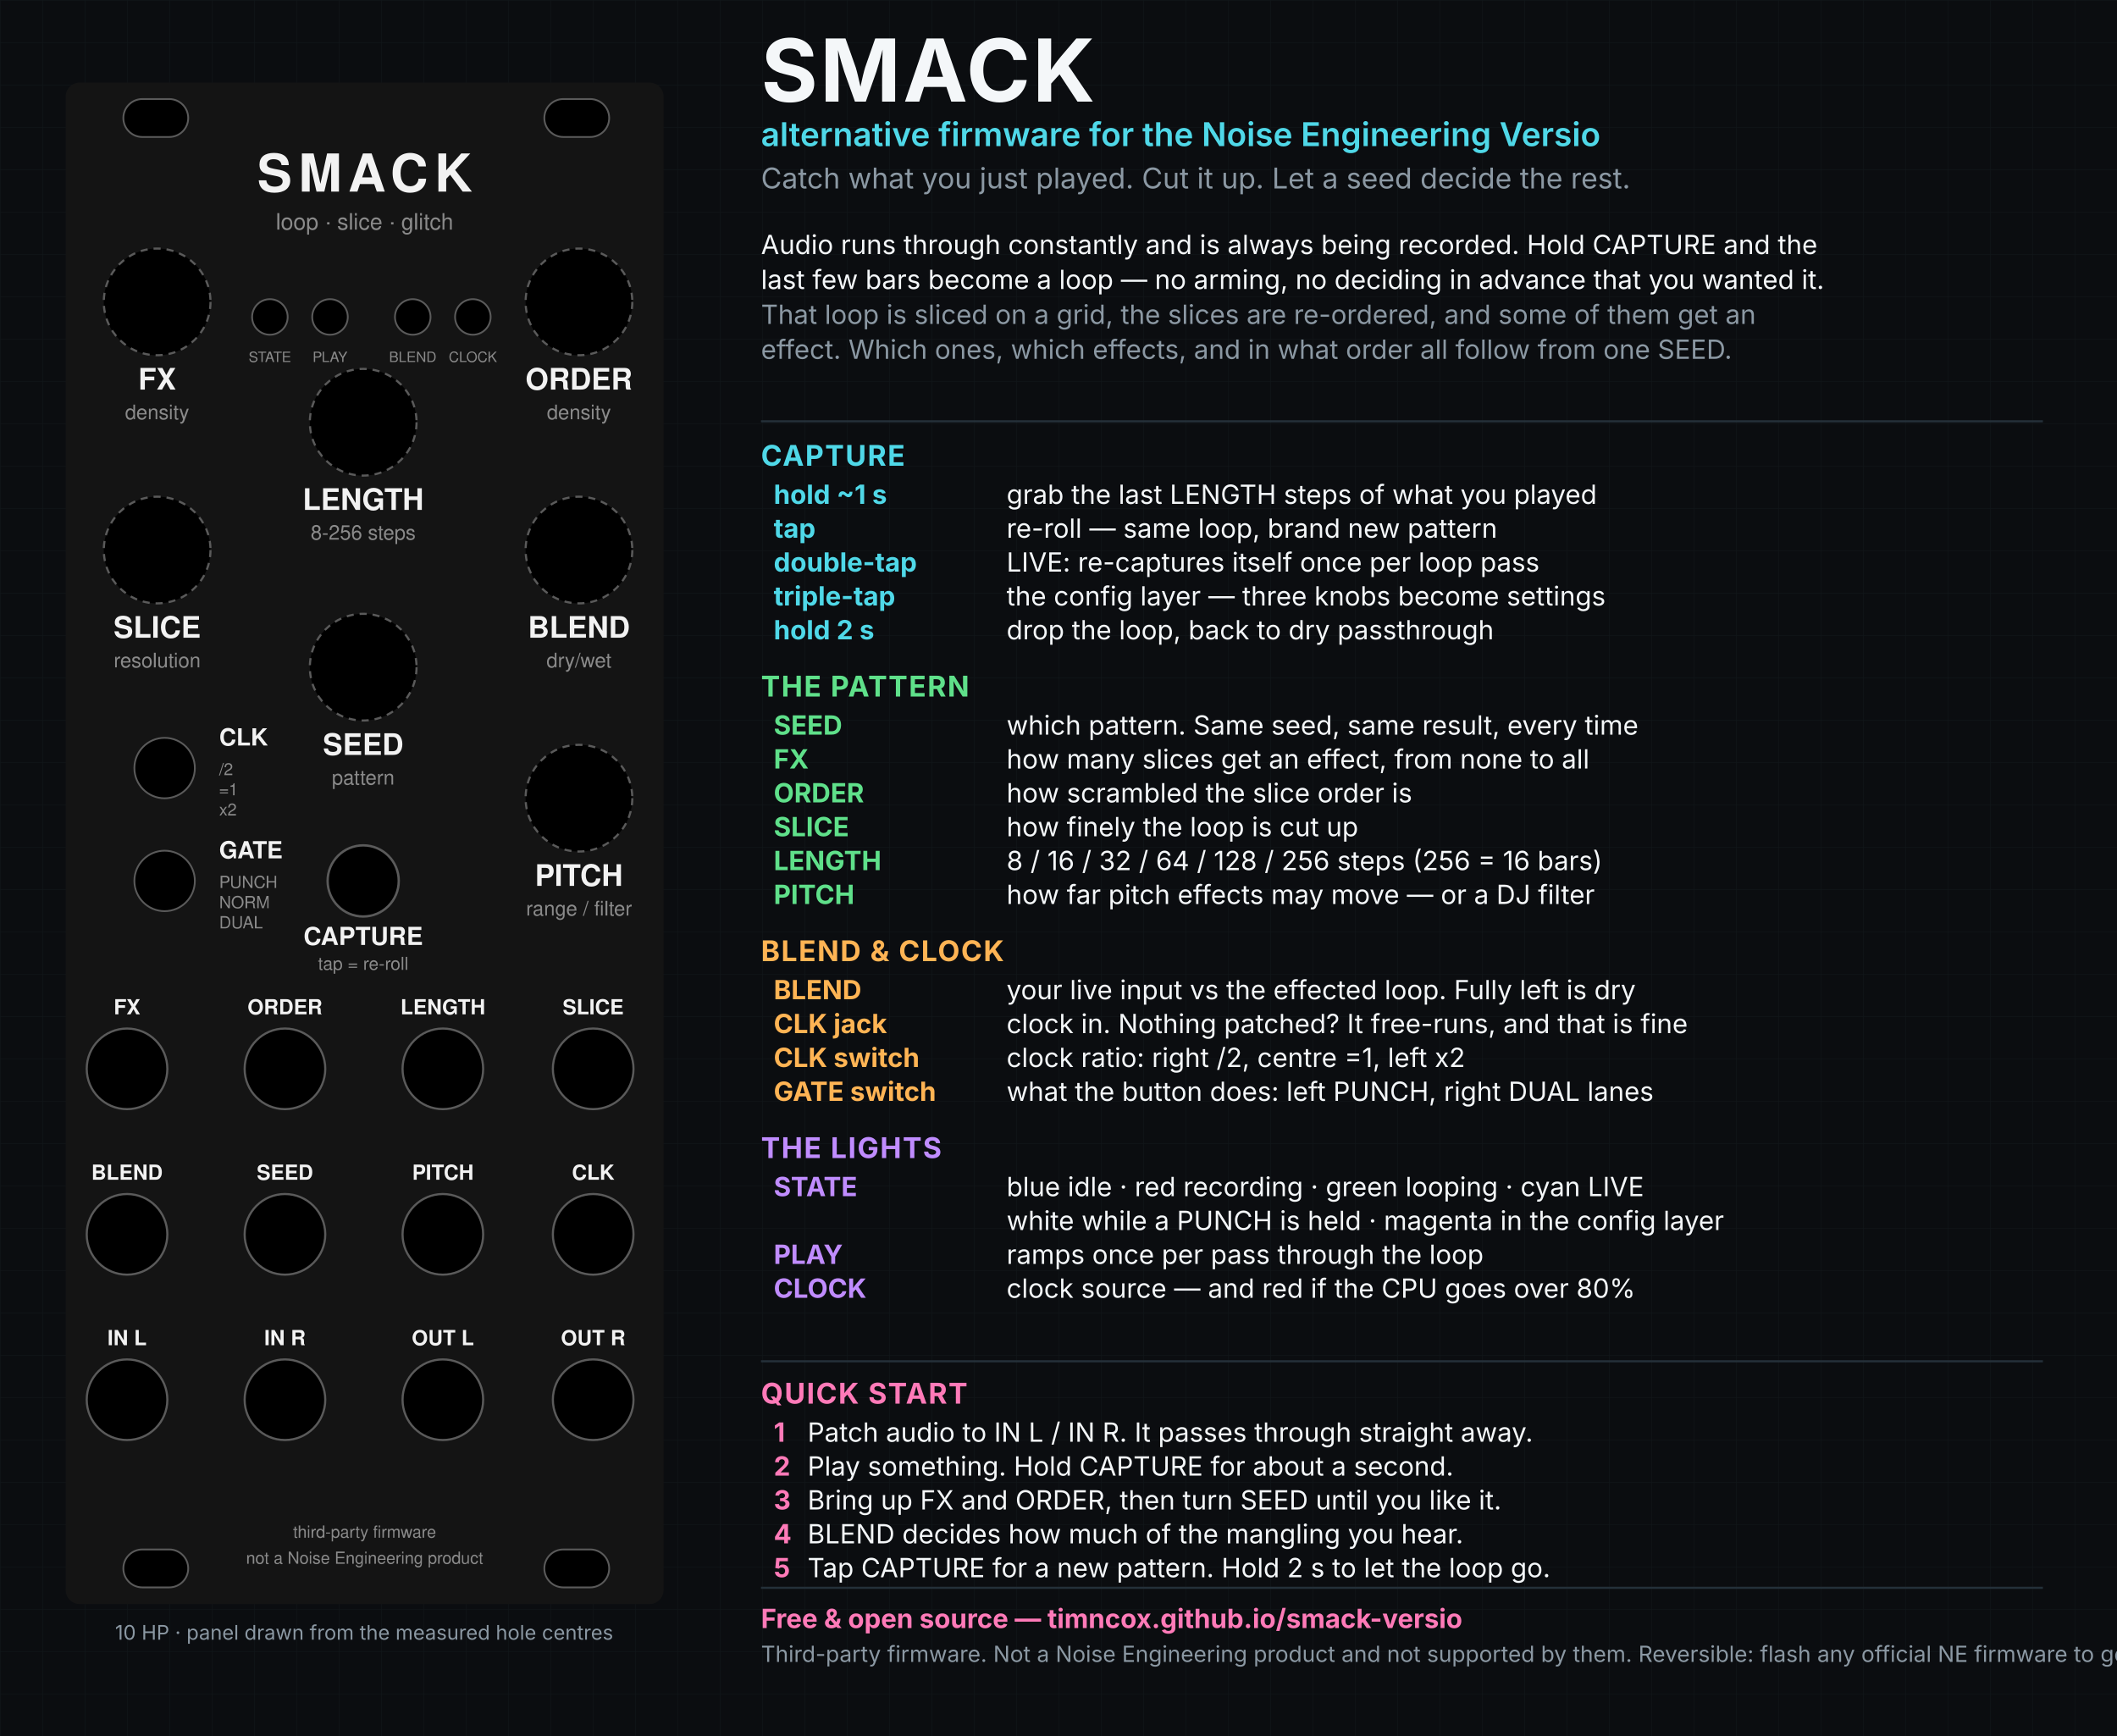
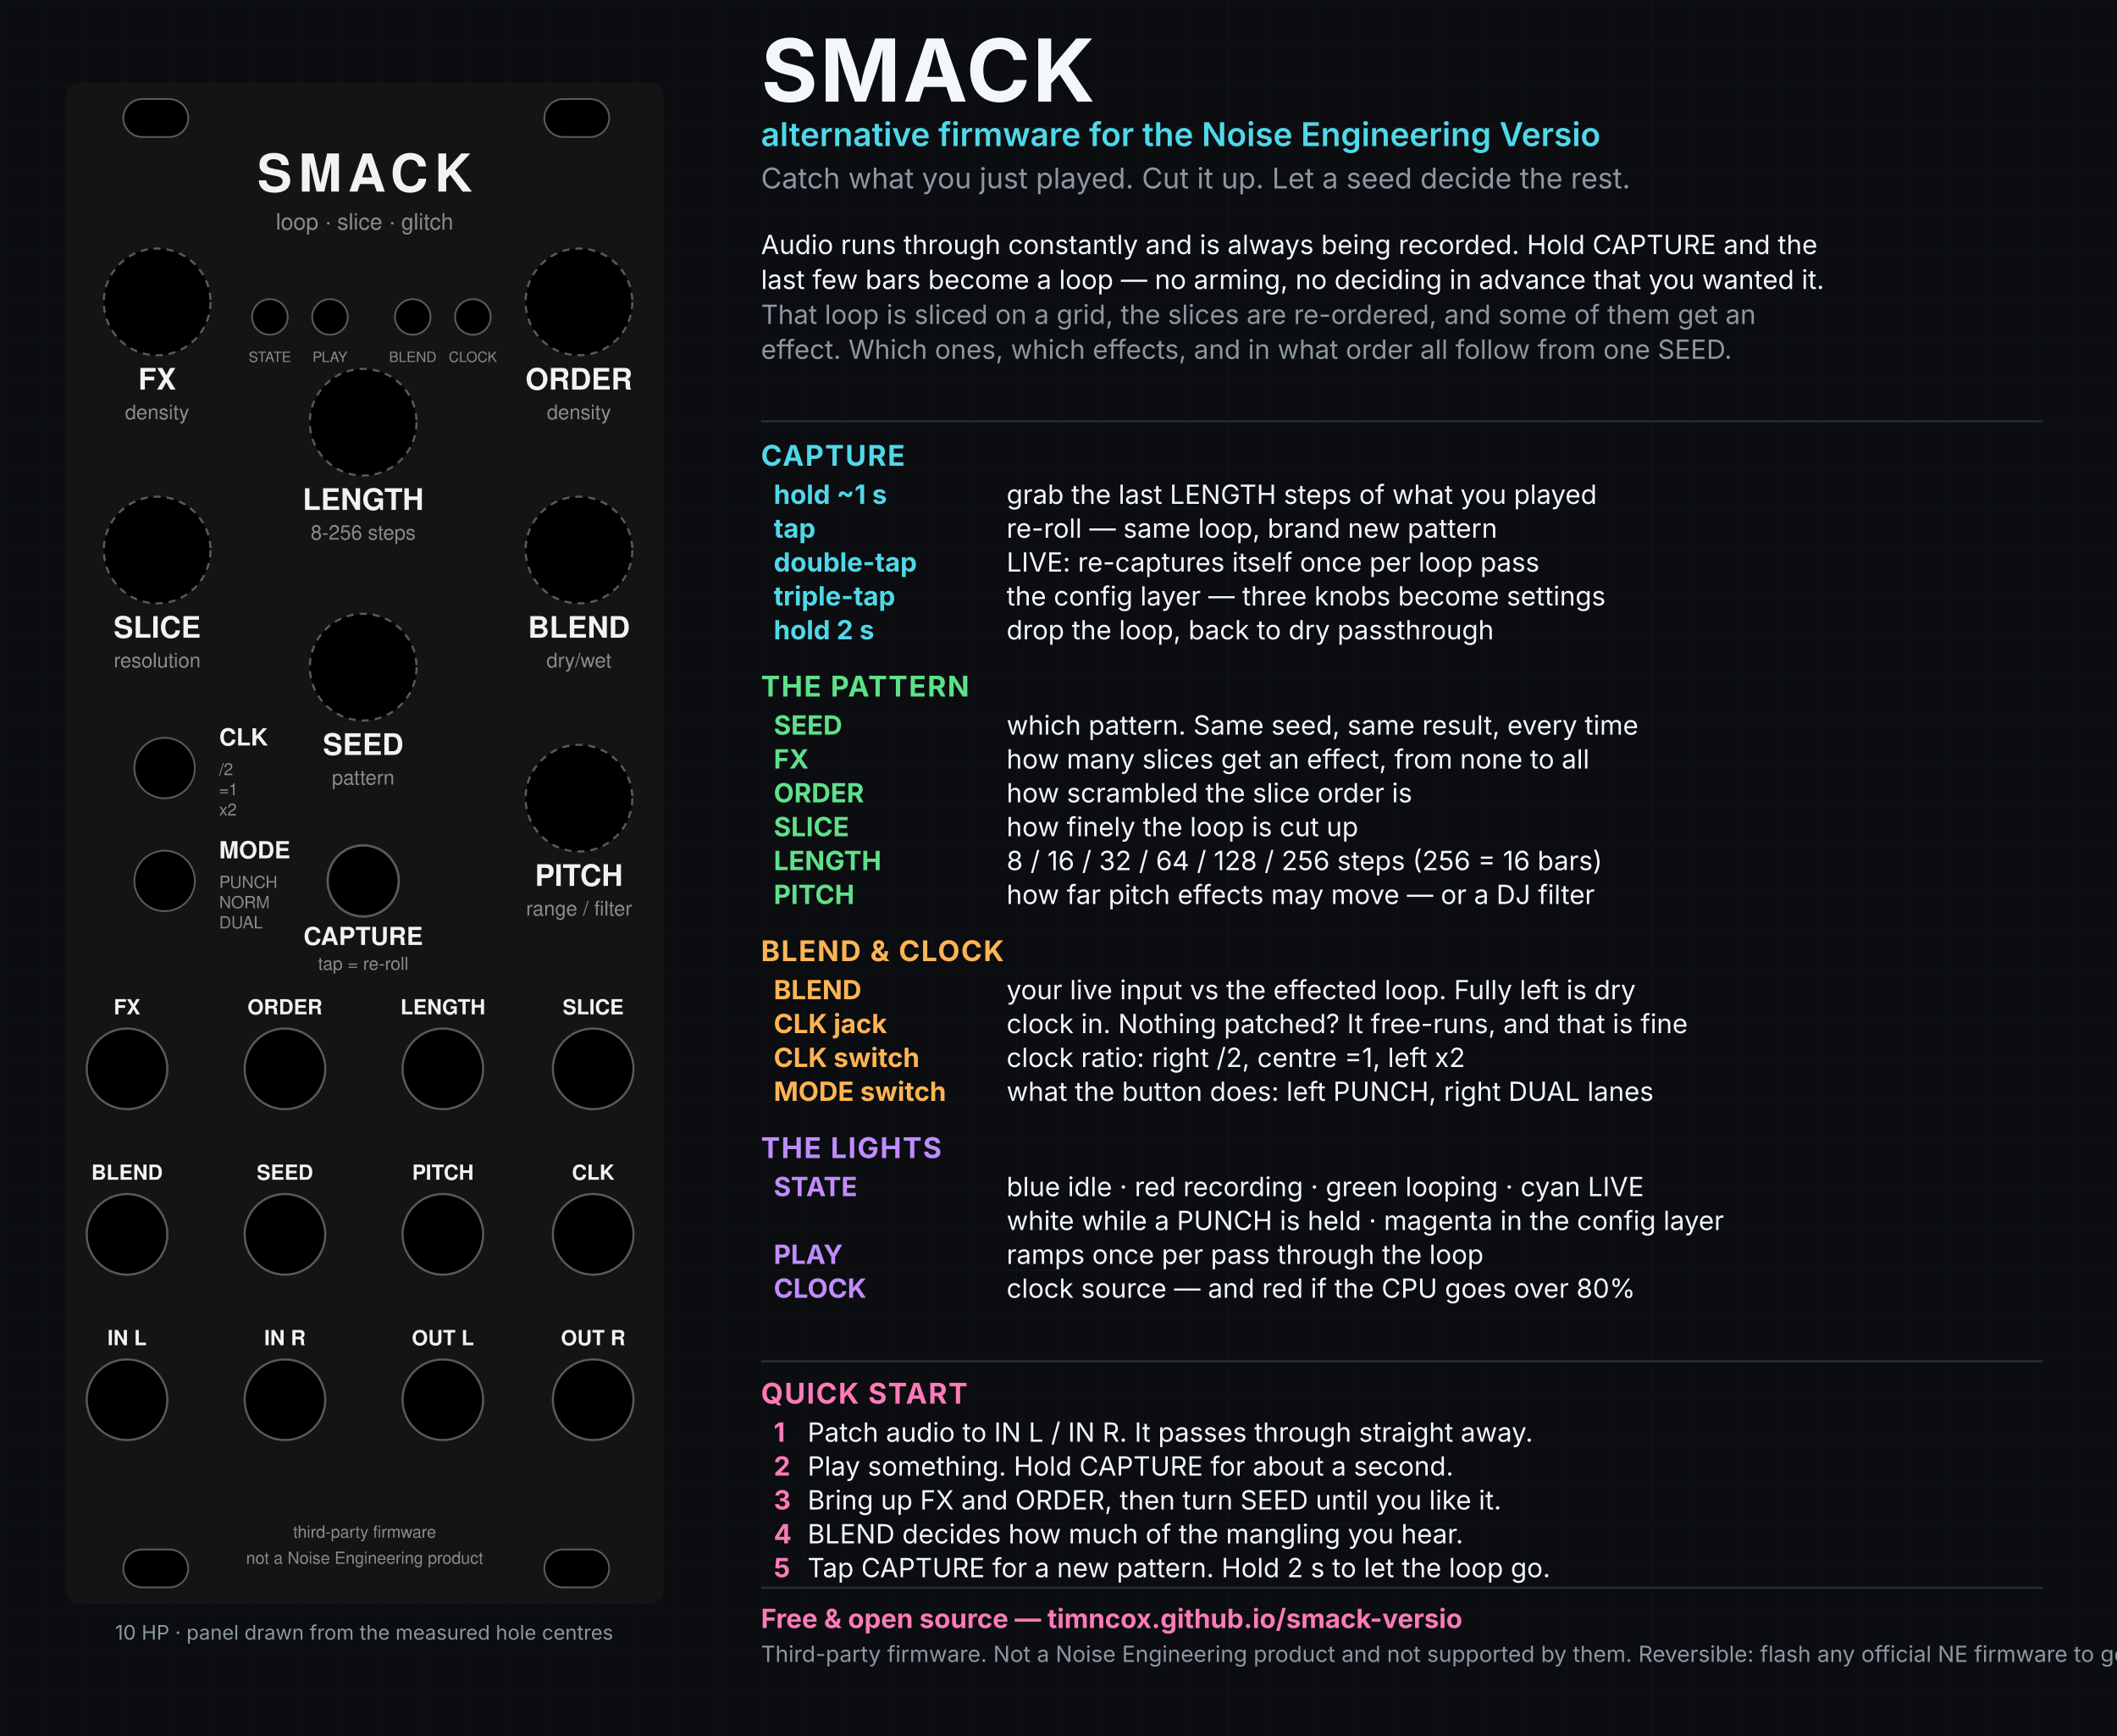
<svg xmlns="http://www.w3.org/2000/svg" width="2000" height="1640" viewBox="0 0 2000 1640" font-family="Inter, Helvetica Neue, Helvetica, Arial, sans-serif">
  <rect width="2000" height="1640" fill="#0b0d10" />
  <defs>
    <pattern id="g" width="40" height="40" patternUnits="userSpaceOnUse">
      <path d="M40 0H0V40" fill="none" stroke="#7fd0e0" stroke-opacity="0.05" stroke-width="1" />
    </pattern>
  </defs>
  <rect width="2000" height="1640" fill="url(#g)" />
  <g transform="translate(62,78) scale(11.2)">
    <rect x="0" y="0" width="50.44" height="128.34" rx="1.2" fill="#141414" />
    <rect x="4.87" y="1.39" width="5.47" height="3.2" rx="1.60" fill="#000000" stroke="#5a5a5a" stroke-width="0.15" />
    <rect x="40.38" y="1.39" width="5.47" height="3.2" rx="1.60" fill="#000000" stroke="#5a5a5a" stroke-width="0.15" />
    <rect x="4.87" y="123.73" width="5.47" height="3.2" rx="1.60" fill="#000000" stroke="#5a5a5a" stroke-width="0.15" />
    <rect x="40.38" y="123.73" width="5.47" height="3.2" rx="1.60" fill="#000000" stroke="#5a5a5a" stroke-width="0.15" />
    <text x="25.22" y="9.20" font-family="Helvetica, Arial, sans-serif" font-size="4.4" font-weight="bold" fill="#f2f2f2" text-anchor="middle" letter-spacing="0.55">SMACK</text>
    <text x="25.22" y="12.40" font-family="Helvetica, Arial, sans-serif" font-size="1.9" font-weight="normal" fill="#8a8a8a" text-anchor="middle">loop · slice · glitch</text>
    <circle cx="17.23" cy="19.77" r="1.50" fill="#000000" stroke="#5a5a5a" stroke-width="0.15" />
    <text x="17.23" y="23.57" font-family="Helvetica, Arial, sans-serif" font-size="1.2" font-weight="normal" fill="#8a8a8a" text-anchor="middle">STATE</text>
    <circle cx="22.30" cy="19.77" r="1.50" fill="#000000" stroke="#5a5a5a" stroke-width="0.15" />
    <text x="22.30" y="23.57" font-family="Helvetica, Arial, sans-serif" font-size="1.2" font-weight="normal" fill="#8a8a8a" text-anchor="middle">PLAY</text>
    <circle cx="29.28" cy="19.77" r="1.50" fill="#000000" stroke="#5a5a5a" stroke-width="0.15" />
    <text x="29.28" y="23.57" font-family="Helvetica, Arial, sans-serif" font-size="1.2" font-weight="normal" fill="#8a8a8a" text-anchor="middle">BLEND</text>
    <circle cx="34.35" cy="19.77" r="1.50" fill="#000000" stroke="#5a5a5a" stroke-width="0.15" />
    <text x="34.35" y="23.57" font-family="Helvetica, Arial, sans-serif" font-size="1.2" font-weight="normal" fill="#8a8a8a" text-anchor="middle">CLOCK</text>
    <circle cx="7.72" cy="18.50" r="4.50" fill="#000000" stroke="#5a5a5a" stroke-width="0.18" stroke-dasharray="0.6 0.5" />
    <text x="7.72" y="25.90" font-family="Helvetica, Arial, sans-serif" font-size="2.5" font-weight="bold" fill="#f2f2f2" text-anchor="middle">FX</text>
    <text x="7.72" y="28.40" font-family="Helvetica, Arial, sans-serif" font-size="1.7" font-weight="normal" fill="#8a8a8a" text-anchor="middle">density</text>
    <circle cx="43.30" cy="18.50" r="4.50" fill="#000000" stroke="#5a5a5a" stroke-width="0.18" stroke-dasharray="0.6 0.5" />
    <text x="43.30" y="25.90" font-family="Helvetica, Arial, sans-serif" font-size="2.5" font-weight="bold" fill="#f2f2f2" text-anchor="middle">ORDER</text>
    <text x="43.30" y="28.40" font-family="Helvetica, Arial, sans-serif" font-size="1.7" font-weight="normal" fill="#8a8a8a" text-anchor="middle">density</text>
    <circle cx="25.10" cy="28.65" r="4.50" fill="#000000" stroke="#5a5a5a" stroke-width="0.18" stroke-dasharray="0.6 0.5" />
    <text x="25.10" y="36.05" font-family="Helvetica, Arial, sans-serif" font-size="2.5" font-weight="bold" fill="#f2f2f2" text-anchor="middle">LENGTH</text>
    <text x="25.10" y="38.55" font-family="Helvetica, Arial, sans-serif" font-size="1.7" font-weight="normal" fill="#8a8a8a" text-anchor="middle">8-256 steps</text>
    <circle cx="7.72" cy="39.43" r="4.50" fill="#000000" stroke="#5a5a5a" stroke-width="0.18" stroke-dasharray="0.6 0.5" />
    <text x="7.72" y="46.83" font-family="Helvetica, Arial, sans-serif" font-size="2.5" font-weight="bold" fill="#f2f2f2" text-anchor="middle">SLICE</text>
    <text x="7.72" y="49.33" font-family="Helvetica, Arial, sans-serif" font-size="1.7" font-weight="normal" fill="#8a8a8a" text-anchor="middle">resolution</text>
    <circle cx="43.30" cy="39.43" r="4.50" fill="#000000" stroke="#5a5a5a" stroke-width="0.18" stroke-dasharray="0.6 0.5" />
    <text x="43.30" y="46.83" font-family="Helvetica, Arial, sans-serif" font-size="2.5" font-weight="bold" fill="#f2f2f2" text-anchor="middle">BLEND</text>
    <text x="43.30" y="49.33" font-family="Helvetica, Arial, sans-serif" font-size="1.7" font-weight="normal" fill="#8a8a8a" text-anchor="middle">dry/wet</text>
    <circle cx="25.10" cy="49.31" r="4.50" fill="#000000" stroke="#5a5a5a" stroke-width="0.18" stroke-dasharray="0.6 0.5" />
    <text x="25.10" y="56.71" font-family="Helvetica, Arial, sans-serif" font-size="2.5" font-weight="bold" fill="#f2f2f2" text-anchor="middle">SEED</text>
    <text x="25.10" y="59.21" font-family="Helvetica, Arial, sans-serif" font-size="1.7" font-weight="normal" fill="#8a8a8a" text-anchor="middle">pattern</text>
    <circle cx="43.30" cy="60.36" r="4.50" fill="#000000" stroke="#5a5a5a" stroke-width="0.18" stroke-dasharray="0.6 0.5" />
    <text x="43.30" y="67.76" font-family="Helvetica, Arial, sans-serif" font-size="2.5" font-weight="bold" fill="#f2f2f2" text-anchor="middle">PITCH</text>
    <text x="43.30" y="70.26" font-family="Helvetica, Arial, sans-serif" font-size="1.7" font-weight="normal" fill="#8a8a8a" text-anchor="middle">range / filter</text>
    <circle cx="8.35" cy="57.82" r="2.55" fill="#000000" stroke="#5a5a5a" stroke-width="0.15" />
    <text x="12.95" y="55.92" font-family="Helvetica, Arial, sans-serif" font-size="2.0" font-weight="bold" fill="#f2f2f2" text-anchor="start">CLK</text>
    <text x="12.95" y="58.42" font-family="Helvetica, Arial, sans-serif" font-size="1.4" font-weight="normal" fill="#8a8a8a" text-anchor="start">/2</text>
    <text x="12.95" y="60.12" font-family="Helvetica, Arial, sans-serif" font-size="1.4" font-weight="normal" fill="#8a8a8a" text-anchor="start">=1</text>
    <text x="12.95" y="61.82" font-family="Helvetica, Arial, sans-serif" font-size="1.4" font-weight="normal" fill="#8a8a8a" text-anchor="start">x2</text>
    <circle cx="8.35" cy="67.34" r="2.55" fill="#000000" stroke="#5a5a5a" stroke-width="0.15" />
-     <text x="12.95" y="65.44" font-family="Helvetica, Arial, sans-serif" font-size="2.0" font-weight="bold" fill="#f2f2f2" text-anchor="start">GATE</text>
+     <text x="12.95" y="65.44" font-family="Helvetica, Arial, sans-serif" font-size="2.0" font-weight="bold" fill="#f2f2f2" text-anchor="start">MODE</text>
    <text x="12.95" y="67.94" font-family="Helvetica, Arial, sans-serif" font-size="1.4" font-weight="normal" fill="#8a8a8a" text-anchor="start">PUNCH</text>
    <text x="12.95" y="69.64" font-family="Helvetica, Arial, sans-serif" font-size="1.4" font-weight="normal" fill="#8a8a8a" text-anchor="start">NORM</text>
    <text x="12.95" y="71.34" font-family="Helvetica, Arial, sans-serif" font-size="1.4" font-weight="normal" fill="#8a8a8a" text-anchor="start">DUAL</text>
    <circle cx="25.10" cy="67.34" r="3.00" fill="#000000" stroke="#5a5a5a" stroke-width="0.2" />
    <text x="25.10" y="72.74" font-family="Helvetica, Arial, sans-serif" font-size="2.1" font-weight="bold" fill="#f2f2f2" text-anchor="middle">CAPTURE</text>
    <text x="25.10" y="74.84" font-family="Helvetica, Arial, sans-serif" font-size="1.5" font-weight="normal" fill="#8a8a8a" text-anchor="middle">tap = re-roll</text>
    <circle cx="5.18" cy="83.19" r="3.40" fill="#000000" stroke="#5a5a5a" stroke-width="0.18" />
    <text x="5.18" y="78.59" font-family="Helvetica, Arial, sans-serif" font-size="1.75" font-weight="bold" fill="#f2f2f2" text-anchor="middle">FX</text>
    <circle cx="18.50" cy="83.19" r="3.40" fill="#000000" stroke="#5a5a5a" stroke-width="0.18" />
    <text x="18.50" y="78.59" font-family="Helvetica, Arial, sans-serif" font-size="1.75" font-weight="bold" fill="#f2f2f2" text-anchor="middle">ORDER</text>
    <circle cx="31.82" cy="83.19" r="3.40" fill="#000000" stroke="#5a5a5a" stroke-width="0.18" />
    <text x="31.82" y="78.59" font-family="Helvetica, Arial, sans-serif" font-size="1.75" font-weight="bold" fill="#f2f2f2" text-anchor="middle">LENGTH</text>
    <circle cx="44.50" cy="83.19" r="3.40" fill="#000000" stroke="#5a5a5a" stroke-width="0.18" />
    <text x="44.50" y="78.59" font-family="Helvetica, Arial, sans-serif" font-size="1.75" font-weight="bold" fill="#f2f2f2" text-anchor="middle">SLICE</text>
    <circle cx="5.18" cy="97.15" r="3.40" fill="#000000" stroke="#5a5a5a" stroke-width="0.18" />
    <text x="5.18" y="92.55" font-family="Helvetica, Arial, sans-serif" font-size="1.75" font-weight="bold" fill="#f2f2f2" text-anchor="middle">BLEND</text>
    <circle cx="18.50" cy="97.15" r="3.40" fill="#000000" stroke="#5a5a5a" stroke-width="0.18" />
    <text x="18.50" y="92.55" font-family="Helvetica, Arial, sans-serif" font-size="1.75" font-weight="bold" fill="#f2f2f2" text-anchor="middle">SEED</text>
    <circle cx="31.82" cy="97.15" r="3.40" fill="#000000" stroke="#5a5a5a" stroke-width="0.18" />
    <text x="31.82" y="92.55" font-family="Helvetica, Arial, sans-serif" font-size="1.75" font-weight="bold" fill="#f2f2f2" text-anchor="middle">PITCH</text>
    <circle cx="44.50" cy="97.15" r="3.40" fill="#000000" stroke="#5a5a5a" stroke-width="0.18" />
    <text x="44.50" y="92.55" font-family="Helvetica, Arial, sans-serif" font-size="1.75" font-weight="bold" fill="#f2f2f2" text-anchor="middle">CLK</text>
    <circle cx="5.18" cy="111.10" r="3.40" fill="#000000" stroke="#5a5a5a" stroke-width="0.18" />
    <text x="5.18" y="106.50" font-family="Helvetica, Arial, sans-serif" font-size="1.75" font-weight="bold" fill="#f2f2f2" text-anchor="middle">IN L</text>
    <circle cx="18.50" cy="111.10" r="3.40" fill="#000000" stroke="#5a5a5a" stroke-width="0.18" />
    <text x="18.50" y="106.50" font-family="Helvetica, Arial, sans-serif" font-size="1.75" font-weight="bold" fill="#f2f2f2" text-anchor="middle">IN R</text>
    <circle cx="31.82" cy="111.10" r="3.40" fill="#000000" stroke="#5a5a5a" stroke-width="0.18" />
    <text x="31.82" y="106.50" font-family="Helvetica, Arial, sans-serif" font-size="1.75" font-weight="bold" fill="#f2f2f2" text-anchor="middle">OUT L</text>
    <circle cx="44.50" cy="111.10" r="3.40" fill="#000000" stroke="#5a5a5a" stroke-width="0.18" />
    <text x="44.50" y="106.50" font-family="Helvetica, Arial, sans-serif" font-size="1.75" font-weight="bold" fill="#f2f2f2" text-anchor="middle">OUT R</text>
    <text x="25.22" y="122.74" font-family="Helvetica, Arial, sans-serif" font-size="1.4" font-weight="normal" fill="#8a8a8a" text-anchor="middle">third-party firmware</text>
    <text x="25.22" y="124.94" font-family="Helvetica, Arial, sans-serif" font-size="1.4" font-weight="normal" fill="#8a8a8a" text-anchor="middle">not a Noise Engineering product</text>
  </g>
  <text x="344" y="1549" font-size="19" fill="#8b98a3" text-anchor="middle">10 HP · panel drawn from the measured hole centres</text>
  <text x="718.928" y="96" font-size="82" font-weight="700" fill="#f4f7f9" letter-spacing="2">SMACK</text>
  <text x="718.928" y="138" font-size="31" fill="#4fd8e8" font-weight="600">alternative firmware for the Noise Engineering Versio</text>
  <text x="718.928" y="178" font-size="27" fill="#8b98a3">Catch what you just played. Cut it up. Let a seed decide the rest.</text>
  <text x="718.928" y="240" font-size="25" fill="#f4f7f9">Audio runs through constantly and is always being recorded. Hold CAPTURE and the</text>
  <text x="718.928" y="273" font-size="25" fill="#f4f7f9">last few bars become a loop — no arming, no deciding in advance that you wanted it.</text>
  <text x="718.928" y="306" font-size="25" fill="#8b98a3">That loop is sliced on a grid, the slices are re-ordered, and some of them get an</text>
  <text x="718.928" y="339" font-size="25" fill="#8b98a3">effect. Which ones, which effects, and in what order all follow from one SEED.</text>
  <line x1="718.928" y1="398" x2="1930" y2="398" stroke="#243039" stroke-width="2" />
  <text x="718.928" y="440" font-size="27" font-weight="700" fill="#4fd8e8" letter-spacing="1.2">CAPTURE</text>
  <text x="730.928" y="476" font-size="25" font-weight="700" fill="#4fd8e8">hold ~1 s</text>
  <text x="950.928" y="476" font-size="25" fill="#f4f7f9">grab the last LENGTH steps of what you played</text>
  <text x="730.928" y="508" font-size="25" font-weight="700" fill="#4fd8e8">tap</text>
  <text x="950.928" y="508" font-size="25" fill="#f4f7f9">re-roll — same loop, brand new pattern</text>
  <text x="730.928" y="540" font-size="25" font-weight="700" fill="#4fd8e8">double-tap</text>
  <text x="950.928" y="540" font-size="25" fill="#f4f7f9">LIVE: re-captures itself once per loop pass</text>
  <text x="730.928" y="572" font-size="25" font-weight="700" fill="#4fd8e8">triple-tap</text>
  <text x="950.928" y="572" font-size="25" fill="#f4f7f9">the config layer — three knobs become settings</text>
  <text x="730.928" y="604" font-size="25" font-weight="700" fill="#4fd8e8">hold 2 s</text>
  <text x="950.928" y="604" font-size="25" fill="#f4f7f9">drop the loop, back to dry passthrough</text>
  <text x="718.928" y="658" font-size="27" font-weight="700" fill="#5fe08a" letter-spacing="1.2">THE PATTERN</text>
  <text x="730.928" y="694" font-size="25" font-weight="700" fill="#5fe08a">SEED</text>
  <text x="950.928" y="694" font-size="25" fill="#f4f7f9">which pattern. Same seed, same result, every time</text>
  <text x="730.928" y="726" font-size="25" font-weight="700" fill="#5fe08a">FX</text>
  <text x="950.928" y="726" font-size="25" fill="#f4f7f9">how many slices get an effect, from none to all</text>
  <text x="730.928" y="758" font-size="25" font-weight="700" fill="#5fe08a">ORDER</text>
  <text x="950.928" y="758" font-size="25" fill="#f4f7f9">how scrambled the slice order is</text>
  <text x="730.928" y="790" font-size="25" font-weight="700" fill="#5fe08a">SLICE</text>
  <text x="950.928" y="790" font-size="25" fill="#f4f7f9">how finely the loop is cut up</text>
  <text x="730.928" y="822" font-size="25" font-weight="700" fill="#5fe08a">LENGTH</text>
  <text x="950.928" y="822" font-size="25" fill="#f4f7f9">8 / 16 / 32 / 64 / 128 / 256 steps (256 = 16 bars)</text>
  <text x="730.928" y="854" font-size="25" font-weight="700" fill="#5fe08a">PITCH</text>
  <text x="950.928" y="854" font-size="25" fill="#f4f7f9">how far pitch effects may move — or a DJ filter</text>
  <text x="718.928" y="908" font-size="27" font-weight="700" fill="#ffb454" letter-spacing="1.2">BLEND &amp; CLOCK</text>
  <text x="730.928" y="944" font-size="25" font-weight="700" fill="#ffb454">BLEND</text>
  <text x="950.928" y="944" font-size="25" fill="#f4f7f9">your live input vs the effected loop. Fully left is dry</text>
  <text x="730.928" y="976" font-size="25" font-weight="700" fill="#ffb454">CLK jack</text>
  <text x="950.928" y="976" font-size="25" fill="#f4f7f9">clock in. Nothing patched? It free-runs, and that is fine</text>
  <text x="730.928" y="1008" font-size="25" font-weight="700" fill="#ffb454">CLK switch</text>
  <text x="950.928" y="1008" font-size="25" fill="#f4f7f9">clock ratio: right /2, centre =1, left x2</text>
-   <text x="730.928" y="1040" font-size="25" font-weight="700" fill="#ffb454">GATE switch</text>
+   <text x="730.928" y="1040" font-size="25" font-weight="700" fill="#ffb454">MODE switch</text>
  <text x="950.928" y="1040" font-size="25" fill="#f4f7f9">what the button does: left PUNCH, right DUAL lanes</text>
  <text x="718.928" y="1094" font-size="27" font-weight="700" fill="#c08cff" letter-spacing="1.2">THE LIGHTS</text>
  <text x="730.928" y="1130" font-size="25" font-weight="700" fill="#c08cff">STATE</text>
  <text x="950.928" y="1130" font-size="25" fill="#f4f7f9">blue idle · red recording · green looping · cyan LIVE</text>
  <text x="730.928" y="1162" font-size="25" font-weight="700" fill="#c08cff" />
  <text x="950.928" y="1162" font-size="25" fill="#f4f7f9">white while a PUNCH is held · magenta in the config layer</text>
  <text x="730.928" y="1194" font-size="25" font-weight="700" fill="#c08cff">PLAY</text>
  <text x="950.928" y="1194" font-size="25" fill="#f4f7f9">ramps once per pass through the loop</text>
  <text x="730.928" y="1226" font-size="25" font-weight="700" fill="#c08cff">CLOCK</text>
  <text x="950.928" y="1226" font-size="25" fill="#f4f7f9">clock source — and red if the CPU goes over 80%</text>
  <line x1="718.928" y1="1286" x2="1930" y2="1286" stroke="#243039" stroke-width="2" />
  <text x="718.928" y="1326" font-size="27" font-weight="700" fill="#ff7ab8" letter-spacing="1.2">QUICK START</text>
  <text x="730.928" y="1362" font-size="25" font-weight="700" fill="#ff7ab8">1</text>
  <text x="762.928" y="1362" font-size="25" fill="#f4f7f9">Patch audio to IN L / IN R. It passes through straight away.</text>
  <text x="730.928" y="1394" font-size="25" font-weight="700" fill="#ff7ab8">2</text>
  <text x="762.928" y="1394" font-size="25" fill="#f4f7f9">Play something. Hold CAPTURE for about a second.</text>
  <text x="730.928" y="1426" font-size="25" font-weight="700" fill="#ff7ab8">3</text>
  <text x="762.928" y="1426" font-size="25" fill="#f4f7f9">Bring up FX and ORDER, then turn SEED until you like it.</text>
  <text x="730.928" y="1458" font-size="25" font-weight="700" fill="#ff7ab8">4</text>
  <text x="762.928" y="1458" font-size="25" fill="#f4f7f9">BLEND decides how much of the mangling you hear.</text>
  <text x="730.928" y="1490" font-size="25" font-weight="700" fill="#ff7ab8">5</text>
  <text x="762.928" y="1490" font-size="25" fill="#f4f7f9">Tap CAPTURE for a new pattern. Hold 2 s to let the loop go.</text>
  <line x1="718.928" y1="1500" x2="1930" y2="1500" stroke="#243039" stroke-width="2" />
  <text x="718.928" y="1538" font-size="25" fill="#ff7ab8" font-weight="700">Free &amp; open source — timncox.github.io/smack-versio</text>
  <text x="718.928" y="1570" font-size="21" fill="#8b98a3">Third-party firmware. Not a Noise Engineering product and not supported by them. Reversible: flash any official NE firmware to go back.</text>
</svg>
